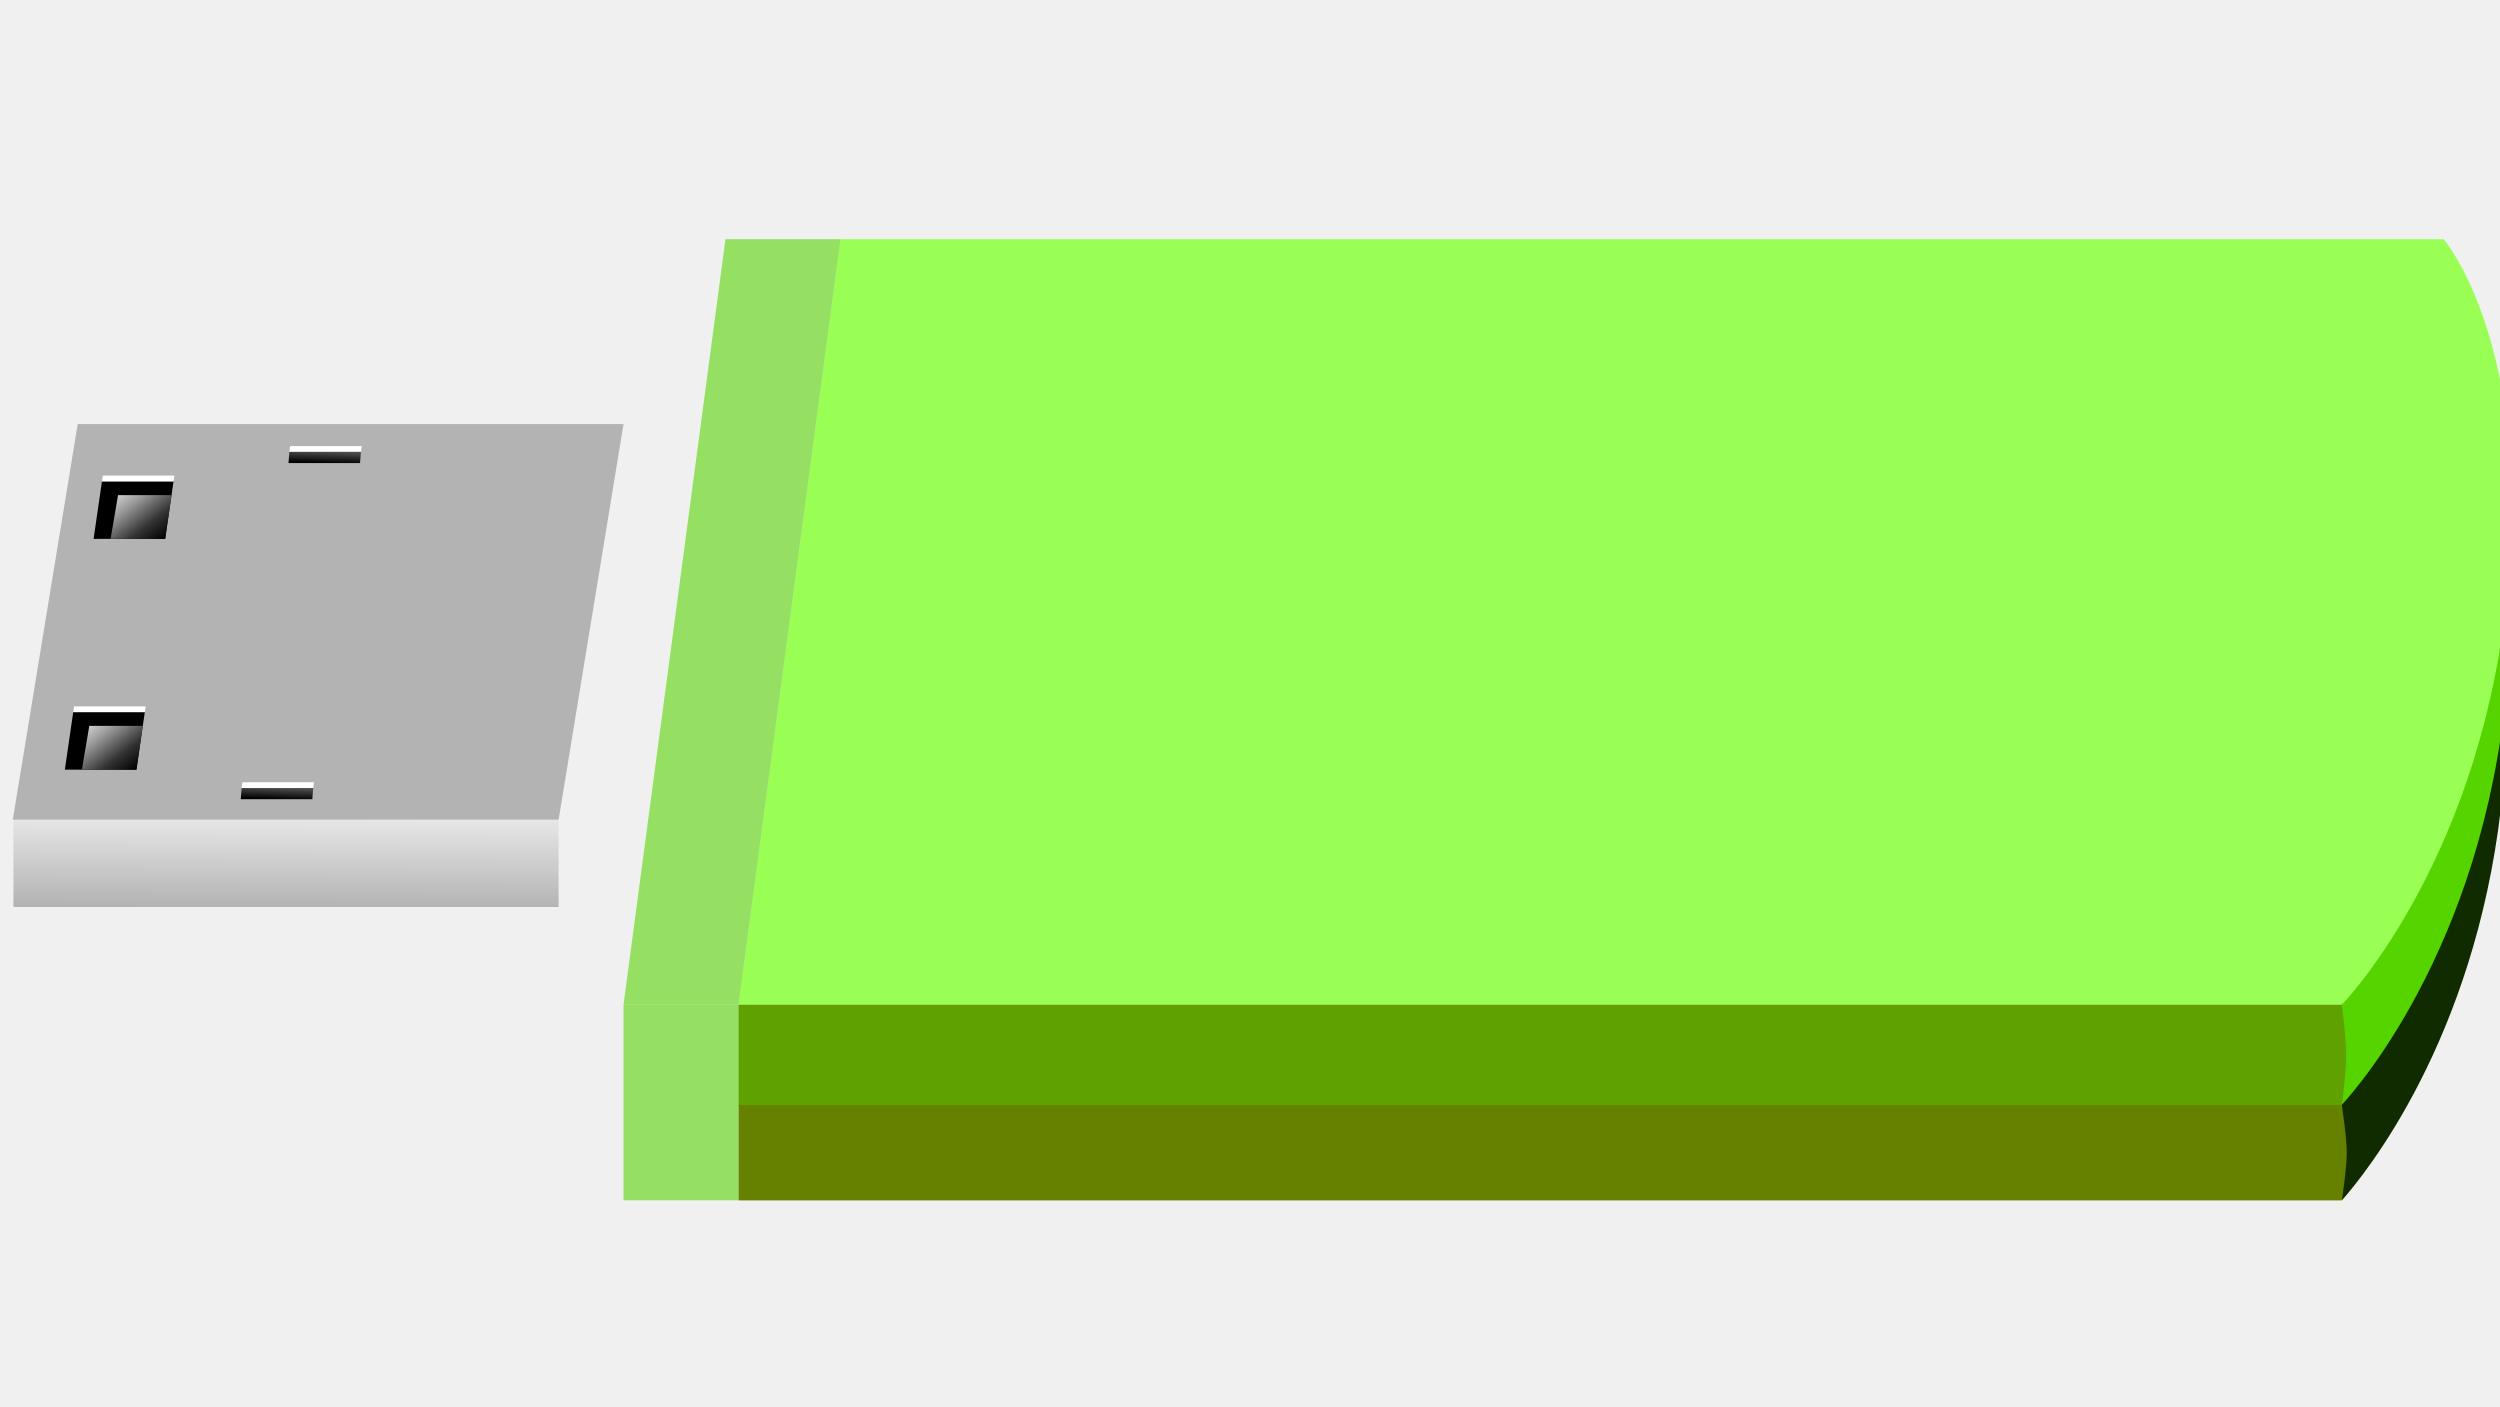
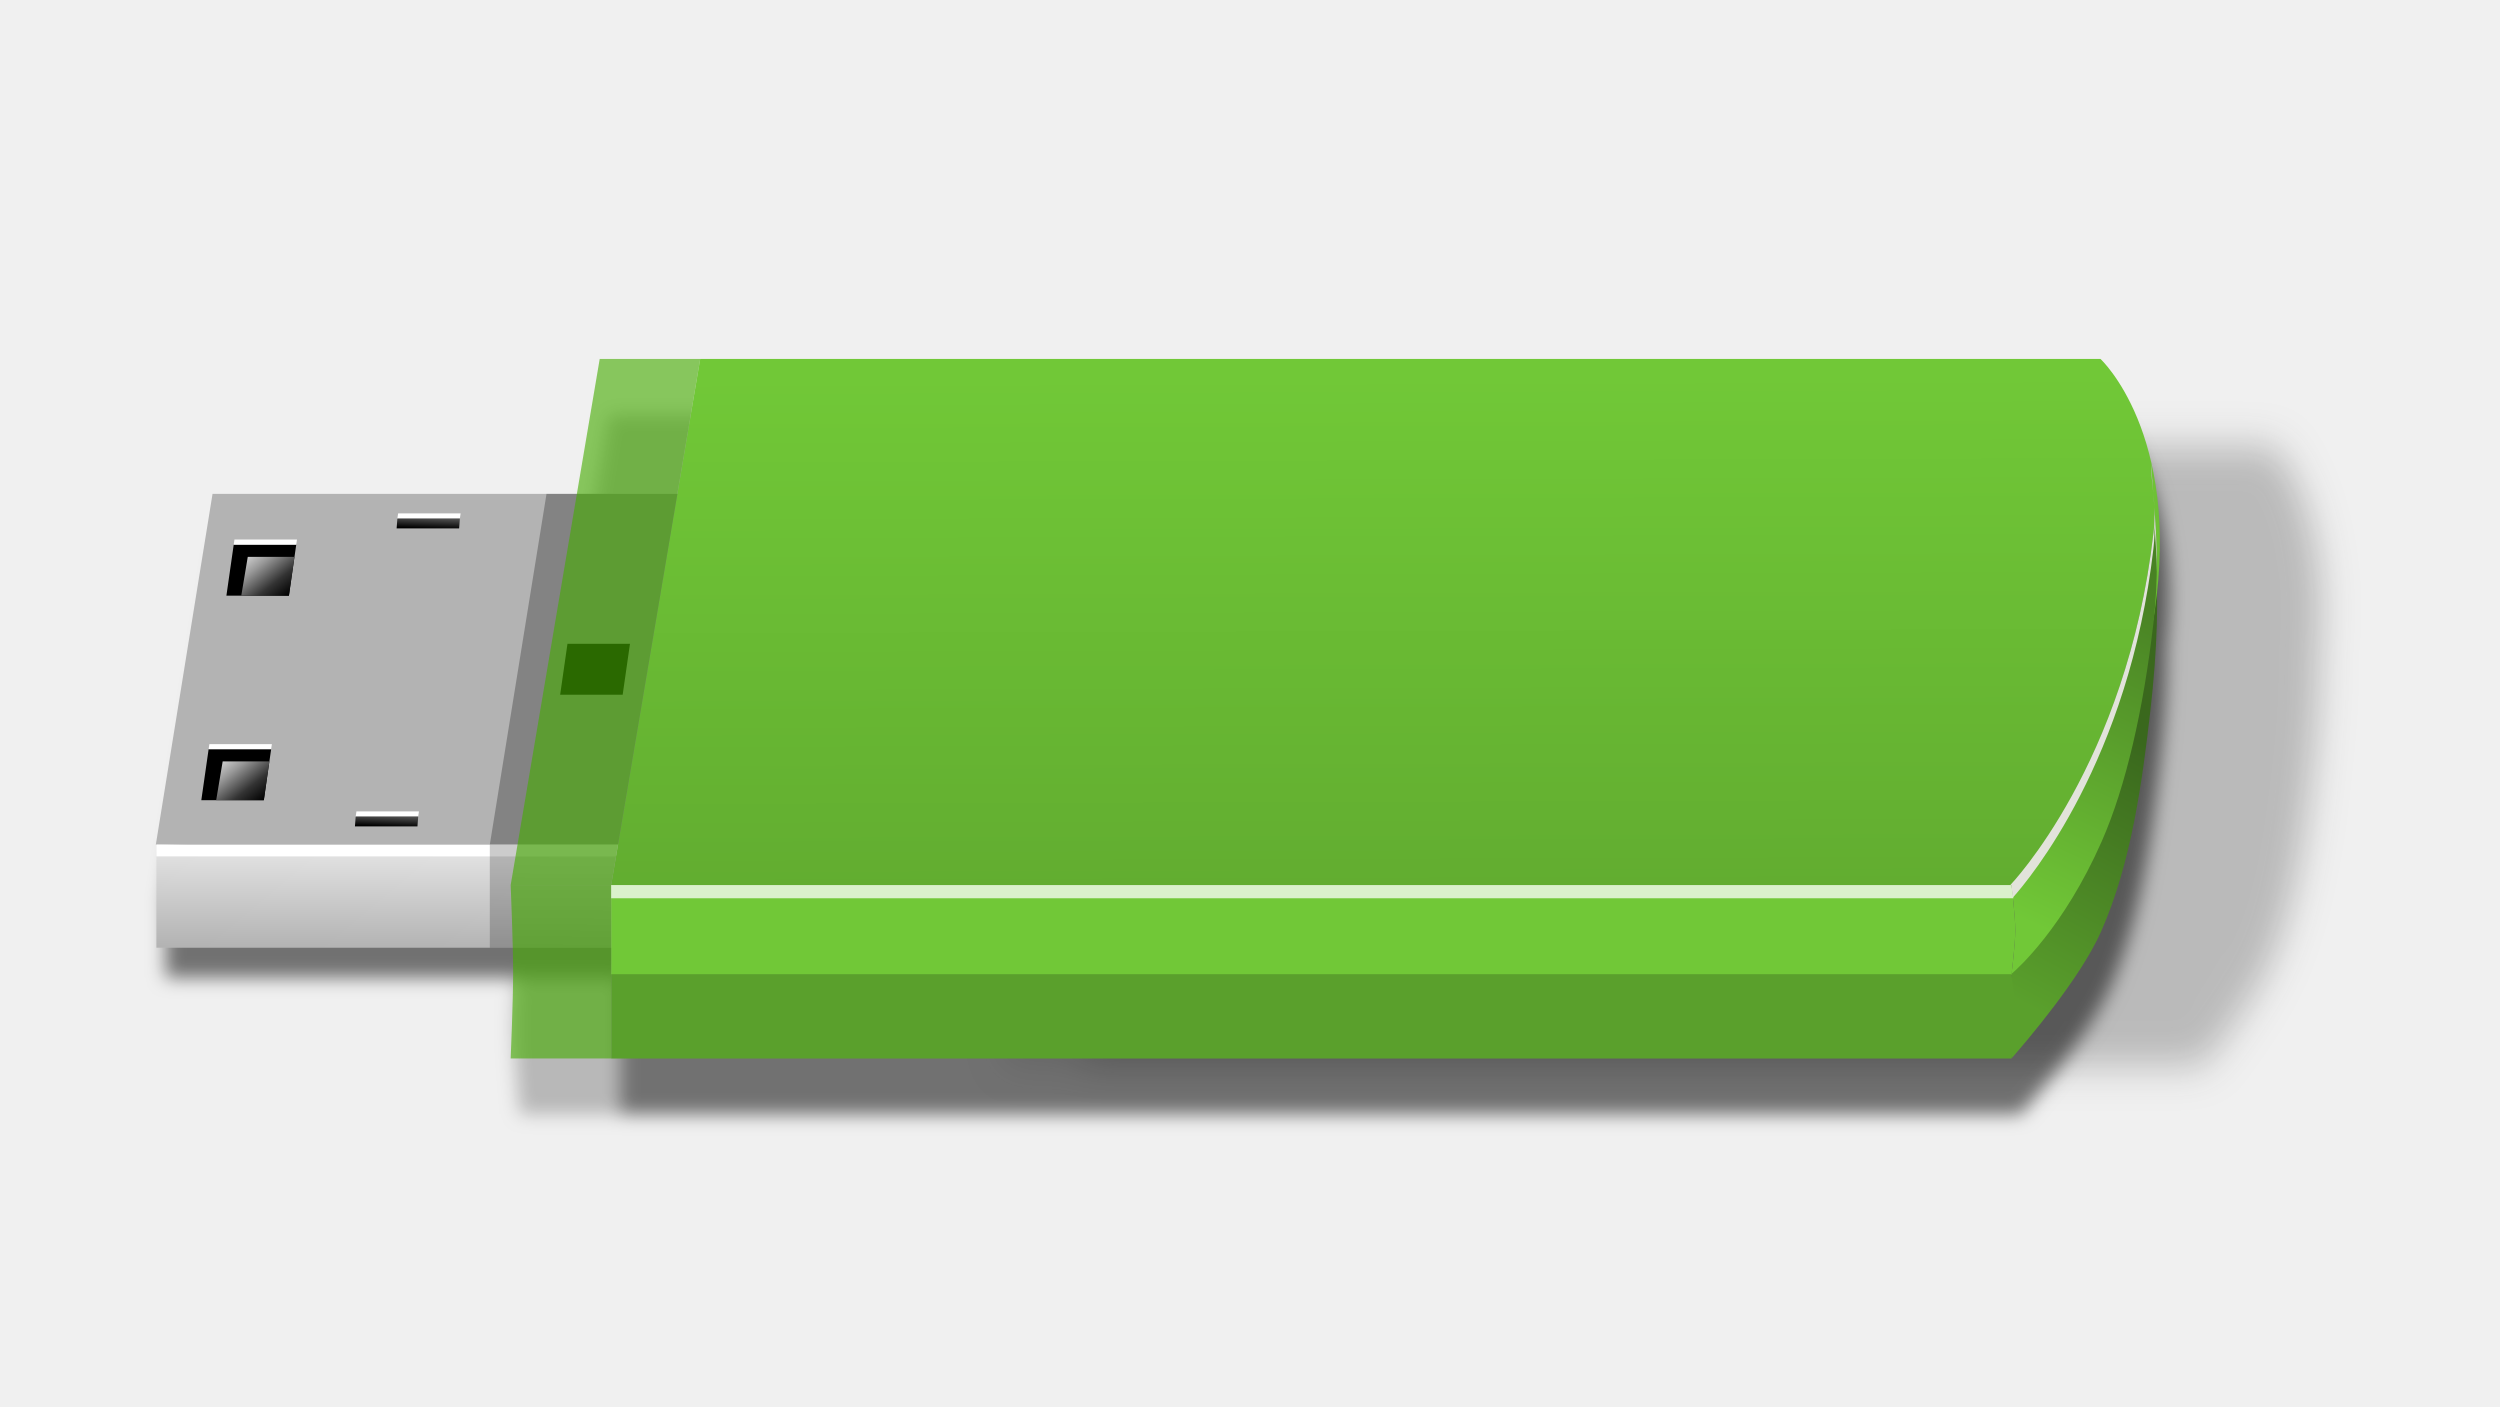
<svg xmlns="http://www.w3.org/2000/svg" xmlns:xlink="http://www.w3.org/1999/xlink" width="1920" height="1080" viewBox="0 0 508 285.75" version="1.1" id="svg8">
  <defs id="defs2">
+     <linearGradient id="linearGradient10489">
+       <stop style="stop-color:#62ad30;stop-opacity:1" offset="0" id="stop10485" />
+       <stop style="stop-color:#71c837;stop-opacity:1" offset="1" id="stop10487" />
+     </linearGradient>
+     <linearGradient id="linearGradient10473">
+       <stop style="stop-color:#5aa02c;stop-opacity:1" offset="0" id="stop10469" />
+       <stop style="stop-color:#3a681d;stop-opacity:1" offset="1" id="stop10471" />
+     </linearGradient>
+     <linearGradient id="linearGradient10453">
+       <stop style="stop-color:#71c837;stop-opacity:1" offset="0" id="stop10449" />
+       <stop style="stop-color:#498224;stop-opacity:1" offset="1" id="stop10451" />
+     </linearGradient>
    <linearGradient id="linearGradient1498">
      <stop style="stop-color:#000000;stop-opacity:1;" offset="0" id="stop1494" />
      <stop style="stop-color:#4d4d4d;stop-opacity:1" offset="1" id="stop1496" />
    </linearGradient>
    <linearGradient id="linearGradient1468">
      <stop style="stop-color:#b3b3b3;stop-opacity:1" offset="0" id="stop1464" />
      <stop style="stop-color:#e6e6e6;stop-opacity:1" offset="1" id="stop1466" />
    </linearGradient>
    <linearGradient id="linearGradient1417">
      <stop style="stop-color:#cccccc;stop-opacity:1" offset="0" id="stop1413" />
      <stop style="stop-color:#999999;stop-opacity:1" offset="0.249" id="stop1429" />
      <stop style="stop-color:#333333;stop-opacity:1" offset="0.662" id="stop1431" />
      <stop style="stop-color:#000000;stop-opacity:1" offset="1" id="stop1415" />
    </linearGradient>
-     <linearGradient xlink:href="#linearGradient1417" id="linearGradient1419" x1="99.626" y1="37.181" x2="110.988" y2="47.889" gradientUnits="userSpaceOnUse" gradientTransform="matrix(1.478422,0,-0.2135261,1.259154,-49.1539,-12.78054)" />
-     <linearGradient xlink:href="#linearGradient1417" id="linearGradient1462" gradientUnits="userSpaceOnUse" gradientTransform="matrix(1.478422,0,-0.2135261,1.259154,-49.1539,-12.78054)" x1="99.626" y1="37.181" x2="110.988" y2="47.889" />
-     <linearGradient xlink:href="#linearGradient1468" id="linearGradient1470" x1="109.737" y1="166.226" x2="109.945" y2="139.386" gradientUnits="userSpaceOnUse" gradientTransform="matrix(0.8054807,0,0,0.6598308,-40.68922,74.61944)" />
-     <linearGradient xlink:href="#linearGradient1498" id="linearGradient1500" x1="156.026" y1="124.12" x2="156.157" y2="120.681" gradientUnits="userSpaceOnUse" gradientTransform="matrix(0.6598308,0,0,0.6598308,-46.66903,80.50207)" />
-     <linearGradient xlink:href="#linearGradient1498" id="linearGradient1514" gradientUnits="userSpaceOnUse" gradientTransform="matrix(0.6598314,0,0,0.6598308,-36.9719,12.18968)" x1="156.026" y1="124.12" x2="156.157" y2="120.681" />
+     <linearGradient xlink:href="#linearGradient1498" id="linearGradient10373" gradientUnits="userSpaceOnUse" gradientTransform="matrix(0.2800092,0,0,0.2800089,174.41,140.9833)" x1="156.026" y1="124.12" x2="156.157" y2="120.681" />
+     <linearGradient xlink:href="#linearGradient1498" id="linearGradient10375" gradientUnits="userSpaceOnUse" gradientTransform="matrix(0.2800089,0,0,0.2800089,170.2948,169.9727)" x1="156.026" y1="124.12" x2="156.157" y2="120.681" />
+     <linearGradient xlink:href="#linearGradient1417" id="linearGradient10377" gradientUnits="userSpaceOnUse" gradientTransform="matrix(1.478422,0,-0.2135261,1.259154,-49.1539,-12.78054)" x1="99.626" y1="37.181" x2="110.988" y2="47.889" />
+     <linearGradient xlink:href="#linearGradient1417" id="linearGradient10379" gradientUnits="userSpaceOnUse" gradientTransform="matrix(1.478422,0,-0.2135261,1.259154,-49.1539,-12.78054)" x1="99.626" y1="37.181" x2="110.988" y2="47.889" />
+     <linearGradient xlink:href="#linearGradient1468" id="linearGradient10381" gradientUnits="userSpaceOnUse" gradientTransform="matrix(0.3418176,0,0,0.3734696,172.8324,154.4492)" x1="109.737" y1="166.226" x2="109.945" y2="139.386" />
+     <linearGradient xlink:href="#linearGradient10453" id="linearGradient10455" x1="1560.053" y1="825.838" x2="1611.317" y2="712.479" gradientUnits="userSpaceOnUse" gradientTransform="matrix(0.2645833,0,0,0.2645833,16.62264,-44.44751)" />
+     <linearGradient xlink:href="#linearGradient10473" id="linearGradient10475" x1="413.719" y1="227.139" x2="426.722" y2="202.386" gradientUnits="userSpaceOnUse" gradientTransform="translate(16.62264,-44.44751)" />
+     <linearGradient xlink:href="#linearGradient10489" id="linearGradient10491" x1="345.011" y1="215.505" x2="344.861" y2="165.678" gradientUnits="userSpaceOnUse" gradientTransform="translate(16.62264,-44.44751)" />
+     <filter style="color-interpolation-filters:sRGB" id="filter10661" x="-0.011" width="1.021" y="-0.027" height="1.054">
+       <feGaussianBlur stdDeviation="0.883" id="feGaussianBlur10663" />
+     </filter>
+     <filter style="color-interpolation-filters:sRGB" id="filter10831" x="-0.027" width="1.054" y="-0.067" height="1.134">
+       <feGaussianBlur stdDeviation="2.213" id="feGaussianBlur10833" />
+     </filter>
  </defs>
  <g id="layer1">
-     <path id="path1531" style="opacity:1;fill:#112b00;fill-opacity:1;stroke-width:1.002" d="M 1921.844 455.783 C 1921.476 459.397 1921.091 463.037 1920.66 466.73 C 1921.09 463.043 1921.479 459.403 1921.846 455.795 C 1921.845 455.791 1921.844 455.787 1921.844 455.783 z M 1925.447 488.443 C 1924.471 506.441 1922.925 525.158 1920.66 544.584 C 1897.344 744.545 1794.807 849.451 1794.807 849.451 L 1798.533 849.451 L 1798.533 921.908 C 1816.805 901.278 1899.937 798.852 1920.66 621.129 C 1927.145 565.515 1927.824 522.142 1925.447 488.443 z " transform="scale(0.2645833)" />
-     <path id="rect1402" style="opacity:1;fill:#b3b3b3;fill-opacity:1;stroke-width:0.265" d="M 126.701,86.169 113.505,166.59 H 2.595 L 15.79,86.169 Z" />
-     <rect style="opacity:1;fill:url(#linearGradient1470);fill-opacity:1;stroke:none;stroke-width:0.265" id="rect1405" width="110.774" height="17.71" x="2.731" y="166.59" />
-     <g id="g1452" transform="matrix(0.6598308,0,0,0.6598308,-35.52833,78.14673)" style="stroke-width:1.516">
-       <path id="rect1407" style="opacity:1;fill:#000000;fill-opacity:1;stroke:none;stroke-width:0.404" transform="matrix(1,0,-0.1440344,0.9895727,0,0)" d="m 89.581,30.126 h 22.043 v 17.893 H 89.581 Z" />
-       <path id="rect1409" style="opacity:1;fill:#ffffff;fill-opacity:1;stroke:none;stroke-width:0.404" transform="matrix(1,0,-0.1463564,0.9892319,0,0)" d="M 89.652,28.339 H 111.695 V 30.137 H 89.652 Z" />
-       <path id="rect1411" style="opacity:1;fill:url(#linearGradient1419);fill-opacity:1;stroke:none;stroke-width:0.402;stroke-opacity:1" d="m 90.197,34.036 h 16.473 l -1.962,13.483 H 87.91 Z" />
+     <g id="g10721" style="opacity:0.255;fill:#1a1a1a;stroke-width:0.573;filter:url(#filter10831)" transform="matrix(1.645204,0,0,1.850128,-257.5706,-130.6963)">
+       <path id="path10665" style="opacity:1;fill:#1a1a1a;fill-opacity:1;stroke-width:0.152" d="m 442.437,135.384 c -0.041,0.406 -0.085,0.814 -0.133,1.229 0.048,-0.414 0.092,-0.823 0.133,-1.228 -7e-5,-4.5e-4 0,-8.9e-4 0,-0.001 z m 0.405,3.667 c -0.11,2.021 -0.283,4.122 -0.537,6.303 -2.618,22.452 -14.131,34.23 -14.131,34.23 h 0.418 v 8.135 c 1.35,-1.524 6.771,-7.724 8.847,-12.34 3.005,-6.681 4.07,-14.609 4.866,-21.431 0.728,-6.244 0.804,-11.114 0.537,-14.898 z" />
+       <g id="g10703" transform="translate(54.18429,-39.5926)" style="fill:#1a1a1a;stroke-width:0.573">
+         <path id="path10667" style="opacity:1;fill:#1a1a1a;fill-opacity:1;stroke-width:0.152" d="m 243.867,172.378 -5.6,34.128 h -47.067 l 5.6,-34.128 z" />
+         <rect style="opacity:1;fill:#1a1a1a;fill-opacity:1;stroke:none;stroke-width:0.152" id="rect10669" width="47.009" height="7.516" x="191.259" y="206.506" />
+         <g id="g10677" transform="matrix(0.2800089,0,0,0.2800089,175.0225,168.9732)" style="fill:#1a1a1a;stroke-width:2.047">
+           <path id="path10671" style="opacity:1;fill:#1a1a1a;fill-opacity:1;stroke:none;stroke-width:0.545" transform="matrix(1,0,-0.1440344,0.9895727,0,0)" d="m 89.581,30.126 h 22.043 v 17.893 H 89.581 Z" />
+           <path id="path10673" style="opacity:1;fill:#1a1a1a;fill-opacity:1;stroke:none;stroke-width:0.545" transform="matrix(1,0,-0.1463564,0.9892319,0,0)" d="M 89.652,28.339 H 111.695 V 30.137 H 89.652 Z" />
+           <path id="path10675" style="opacity:1;fill:#1a1a1a;fill-opacity:1;stroke:none;stroke-width:0.542;stroke-opacity:1" d="m 90.197,34.036 h 16.473 l -1.962,13.483 H 87.91 Z" />
+         </g>
+         <g id="g10685" transform="matrix(0.2800089,0,0,0.2800089,172.5448,188.872)" style="fill:#1a1a1a;stroke-width:2.047">
+           <path id="path10679" style="opacity:1;fill:#1a1a1a;fill-opacity:1;stroke:none;stroke-width:0.545" transform="matrix(1,0,-0.1440344,0.9895727,0,0)" d="m 89.581,30.126 h 22.043 v 17.893 H 89.581 Z" />
+           <path id="path10681" style="opacity:1;fill:#1a1a1a;fill-opacity:1;stroke:none;stroke-width:0.545" transform="matrix(1,0,-0.1463564,0.9892319,0,0)" d="M 89.652,28.339 H 111.695 V 30.137 H 89.652 Z" />
+           <path id="path10683" style="opacity:1;fill:#1a1a1a;fill-opacity:1;stroke:none;stroke-width:0.542;stroke-opacity:1" d="m 90.197,34.036 h 16.473 l -1.962,13.483 H 87.91 Z" />
+         </g>
+         <path id="path10687" style="fill:#1a1a1a;fill-opacity:1;stroke:none;stroke-width:0.152" d="m 211.008,203.266 h 6.172 l -0.074,0.498 h -6.172 z" />
+         <path id="path10689" style="fill:#1a1a1a;fill-opacity:1;stroke:none;stroke-width:0.152" d="m 210.934,203.764 h 6.172 l -0.074,0.963 h -6.172 z" />
+         <path id="path10691" style="fill:#1a1a1a;fill-opacity:1;stroke:none;stroke-width:0.152" d="m 215.123,174.277 h 6.172 l -0.074,0.498 h -6.172 z" />
+         <path id="path10693" style="fill:#1a1a1a;fill-opacity:1;stroke:none;stroke-width:0.152" d="m 215.049,174.775 h 6.172 l -0.074,0.963 h -6.172 z" />
+         <path id="path10695" style="fill:#1a1a1a;fill-opacity:1;stroke:none;stroke-width:0.152" d="m 231.843,186.963 h 6.172 l -0.722,4.958 h -6.172 z" />
+         <path id="path10697" style="opacity:0.268;fill:#1a1a1a;fill-opacity:1;stroke-width:0.152" d="m 229.774,172.378 -5.6,34.128 H 238.267 l 5.6,-34.128 z" />
+         <rect style="opacity:1;fill:#1a1a1a;fill-opacity:1;stroke:none;stroke-width:0.152" id="rect10699" width="47.009" height="1.138" x="191.259" y="206.506" />
+         <path id="path10701" style="opacity:0.2;fill:#1a1a1a;fill-opacity:1;stroke:none;stroke-width:0.152" d="m 224.175,206.506 v 7.515 H 238.267 v -7.515 z" />
+       </g>
+       <path id="path10705" style="opacity:1;fill:#1a1a1a;fill-opacity:1;stroke-width:0.152" d="m 299.134,119.656 -8.79,51.187 h 138.249 c 0,0 11.513,-9.134 14.131,-26.545 2.618,-17.411 -5.34,-24.642 -5.34,-24.642 z" />
+       <path id="path10707" style="opacity:1;fill:#1a1a1a;fill-opacity:1;stroke-width:0.152" d="m 439.505,108.643 -0.003,5.2e-4 c 0.005,0.011 0.01,0.022 0.015,0.033 -0.002,-0.004 -0.013,-0.033 -0.013,-0.033 z m 2.878,21.004 c -0.006,1.194 0.12,2.129 0.221,3.094 -0.08,-1.022 -0.16,-2.044 -0.221,-3.094 z m 0.221,3.094 c 0.035,0.448 0.068,0.9 0.102,1.349 -0.021,-0.47 -0.057,-0.917 -0.102,-1.349 z m 0.102,1.349 c 0.033,0.733 0.024,1.536 -0.091,2.522 -2.618,22.452 -14.131,34.23 -14.131,34.23 h 0.108 c 0,0 0.383,2.908 0.383,4.371 0,1.383 -0.333,3.982 -0.37,4.267 0.609,-0.512 5.158,-4.509 8.907,-12.895 2.39,-5.345 4.126,-12.865 5.102,-21.232 0.52,-4.462 0.343,-7.914 0.091,-11.263 z" />
+       <path id="path10709" style="opacity:0.445;fill:#1a1a1a;fill-opacity:1;stroke-width:0.152" d="m 289.211,119.656 -8.791,51.187 h 9.923 l 8.791,-51.187 z" />
+       <path id="path10711" style="opacity:0.445;fill:#1a1a1a;fill-opacity:1;stroke:none;stroke-width:0.152" d="m 280.42,170.843 h 9.923 v 16.867 h -9.923 c 0,0 -0.575,-5.616 -0.575,-8.434 0,-2.818 0.575,-8.434 0.575,-8.434 z" />
+       <path id="path10713" style="opacity:1;fill:#1a1a1a;fill-opacity:1;stroke:none;stroke-width:0.152" d="m 290.343,170.843 h 138.249 c 0,0 0.383,2.908 0.383,4.371 0,1.462 -0.383,4.371 -0.383,4.371 H 290.343 Z" />
+       <path id="path10715" style="opacity:1;fill:#1a1a1a;fill-opacity:1;stroke:none;stroke-width:0.152" d="m 290.343,179.511 h 138.249 c 0,0 0.422,2.729 0.422,4.104 0,1.375 -0.422,4.104 -0.422,4.104 h -138.249 z" />
+       <path id="path10717" style="opacity:0.742;fill:#1a1a1a;stroke-width:0.152" d="m 290.343,170.843 v 1.286 h 138.442 c -0.096,-0.714 -0.193,-1.286 -0.193,-1.286 z" />
+       <path id="path10719" style="opacity:1;fill:#1a1a1a;fill-opacity:1;stroke-width:0.152" d="m 439.505,108.643 -0.003,5.2e-4 c 0.005,0.011 0.01,0.022 0.015,0.033 -0.002,-0.004 -0.013,-0.033 -0.013,-0.033 z m 2.878,21.004 c -0.006,1.194 0.12,2.129 0.221,3.094 -0.08,-1.022 -0.16,-2.044 -0.221,-3.094 z m 0.221,3.094 c 0.035,0.448 0.068,0.9 0.102,1.349 -0.021,-0.47 -0.057,-0.917 -0.102,-1.349 z m 0.102,1.349 c 0.02,0.44 0.02,0.912 -0.004,1.427 10e-4,0.022 0.003,0.042 0.004,0.064 0.115,1.534 0.211,3.094 0.236,4.758 0.032,-2.242 -0.087,-4.266 -0.236,-6.249 z m 0,1.491 c -10e-4,-0.019 -0.003,-0.038 -0.004,-0.057 -0.016,0.341 -0.042,0.697 -0.087,1.088 -2.618,22.452 -14.131,34.23 -14.131,34.23 h 0.108 c 0,0 0.068,0.54 0.144,1.216 1.627,-1.79 11.479,-13.372 13.879,-33.956 0.115,-0.986 0.124,-1.789 0.091,-2.522 z" />
    </g>
-     <g id="g1460" transform="matrix(0.6598308,0,0,0.6598308,-41.36695,125.0376)" style="stroke-width:1.516">
-       <path id="path1454" style="opacity:1;fill:#000000;fill-opacity:1;stroke:none;stroke-width:0.404" transform="matrix(1,0,-0.1440344,0.9895727,0,0)" d="m 89.581,30.126 h 22.043 v 17.893 H 89.581 Z" />
-       <path id="path1456" style="opacity:1;fill:#ffffff;fill-opacity:1;stroke:none;stroke-width:0.404" transform="matrix(1,0,-0.1463564,0.9892319,0,0)" d="M 89.652,28.339 H 111.695 V 30.137 H 89.652 Z" />
-       <path id="path1458" style="opacity:1;fill:url(#linearGradient1462);fill-opacity:1;stroke:none;stroke-width:0.402;stroke-opacity:1" d="m 90.197,34.036 h 16.473 l -1.962,13.483 H 87.91 Z" />
+     <g id="g10579" transform="matrix(2.058074,0,0,2.088756,-471.4972,-165.6792)" style="opacity:0.529;fill:#000000;stroke-width:0.482;filter:url(#filter10661)">
+       <path id="path10523" style="opacity:1;fill:#000000;fill-opacity:1;stroke-width:0.128" d="m 442.437,135.384 c -0.041,0.406 -0.085,0.814 -0.133,1.229 0.048,-0.414 0.092,-0.823 0.133,-1.228 -7e-5,-4.5e-4 0,-8.9e-4 0,-0.001 z m 0.405,3.667 c -0.11,2.021 -0.283,4.122 -0.537,6.303 -2.618,22.452 -14.131,34.23 -14.131,34.23 h 0.418 v 8.135 c 1.35,-1.524 6.771,-7.724 8.847,-12.34 3.005,-6.681 4.07,-14.609 4.866,-21.431 0.728,-6.244 0.804,-11.114 0.537,-14.898 z" />
+       <g id="g10561" transform="translate(54.18429,-39.5926)" style="fill:#000000;stroke-width:0.482">
+         <path id="path10525" style="opacity:1;fill:#000000;fill-opacity:1;stroke-width:0.128" d="m 243.867,172.378 -5.6,34.128 h -47.067 l 5.6,-34.128 z" />
+         <rect style="opacity:1;fill:#000000;fill-opacity:1;stroke:none;stroke-width:0.128" id="rect10527" width="47.009" height="7.516" x="191.259" y="206.506" />
+         <g id="g10535" transform="matrix(0.2800089,0,0,0.2800089,175.0225,168.9732)" style="fill:#000000;stroke-width:1.722">
+           <path id="path10529" style="opacity:1;fill:#000000;fill-opacity:1;stroke:none;stroke-width:0.459" transform="matrix(1,0,-0.1440344,0.9895727,0,0)" d="m 89.581,30.126 h 22.043 v 17.893 H 89.581 Z" />
+           <path id="path10531" style="opacity:1;fill:#000000;fill-opacity:1;stroke:none;stroke-width:0.459" transform="matrix(1,0,-0.1463564,0.9892319,0,0)" d="M 89.652,28.339 H 111.695 V 30.137 H 89.652 Z" />
+           <path id="path10533" style="opacity:1;fill:#000000;fill-opacity:1;stroke:none;stroke-width:0.456;stroke-opacity:1" d="m 90.197,34.036 h 16.473 l -1.962,13.483 H 87.91 Z" />
+         </g>
+         <g id="g10543" transform="matrix(0.2800089,0,0,0.2800089,172.5448,188.872)" style="fill:#000000;stroke-width:1.722">
+           <path id="path10537" style="opacity:1;fill:#000000;fill-opacity:1;stroke:none;stroke-width:0.459" transform="matrix(1,0,-0.1440344,0.9895727,0,0)" d="m 89.581,30.126 h 22.043 v 17.893 H 89.581 Z" />
+           <path id="path10539" style="opacity:1;fill:#000000;fill-opacity:1;stroke:none;stroke-width:0.459" transform="matrix(1,0,-0.1463564,0.9892319,0,0)" d="M 89.652,28.339 H 111.695 V 30.137 H 89.652 Z" />
+           <path id="path10541" style="opacity:1;fill:#000000;fill-opacity:1;stroke:none;stroke-width:0.456;stroke-opacity:1" d="m 90.197,34.036 h 16.473 l -1.962,13.483 H 87.91 Z" />
+         </g>
+         <path id="path10545" style="fill:#000000;fill-opacity:1;stroke:none;stroke-width:0.128" d="m 211.008,203.266 h 6.172 l -0.074,0.498 h -6.172 z" />
+         <path id="path10547" style="fill:#000000;fill-opacity:1;stroke:none;stroke-width:0.128" d="m 210.934,203.764 h 6.172 l -0.074,0.963 h -6.172 z" />
+         <path id="path10549" style="fill:#000000;fill-opacity:1;stroke:none;stroke-width:0.128" d="m 215.123,174.277 h 6.172 l -0.074,0.498 h -6.172 z" />
+         <path id="path10551" style="fill:#000000;fill-opacity:1;stroke:none;stroke-width:0.128" d="m 215.049,174.775 h 6.172 l -0.074,0.963 h -6.172 z" />
+         <path id="path10553" style="fill:#000000;fill-opacity:1;stroke:none;stroke-width:0.128" d="m 231.843,186.963 h 6.172 l -0.722,4.958 h -6.172 z" />
+         <path id="path10555" style="opacity:0.268;fill:#000000;fill-opacity:1;stroke-width:0.128" d="m 229.774,172.378 -5.6,34.128 H 238.267 l 5.6,-34.128 z" />
+         <rect style="opacity:1;fill:#000000;fill-opacity:1;stroke:none;stroke-width:0.128" id="rect10557" width="47.009" height="1.138" x="191.259" y="206.506" />
+         <path id="path10559" style="opacity:0.2;fill:#000000;fill-opacity:1;stroke:none;stroke-width:0.128" d="m 224.175,206.506 v 7.515 H 238.267 v -7.515 z" />
+       </g>
+       <path id="path10563" style="opacity:1;fill:#000000;fill-opacity:1;stroke-width:0.128" d="m 299.134,119.656 -8.79,51.187 h 138.249 c 0,0 11.513,-9.134 14.131,-26.545 2.618,-17.411 -5.34,-24.642 -5.34,-24.642 z" />
+       <path id="path10565" style="opacity:1;fill:#000000;fill-opacity:1;stroke-width:0.128" d="m 439.505,108.643 -0.003,5.2e-4 c 0.005,0.011 0.01,0.022 0.015,0.033 -0.002,-0.004 -0.013,-0.033 -0.013,-0.033 z m 2.878,21.004 c -0.006,1.194 0.12,2.129 0.221,3.094 -0.08,-1.022 -0.16,-2.044 -0.221,-3.094 z m 0.221,3.094 c 0.035,0.448 0.068,0.9 0.102,1.349 -0.021,-0.47 -0.057,-0.917 -0.102,-1.349 z m 0.102,1.349 c 0.033,0.733 0.024,1.536 -0.091,2.522 -2.618,22.452 -14.131,34.23 -14.131,34.23 h 0.108 c 0,0 0.383,2.908 0.383,4.371 0,1.383 -0.333,3.982 -0.37,4.267 0.609,-0.512 5.158,-4.509 8.907,-12.895 2.39,-5.345 4.126,-12.865 5.102,-21.232 0.52,-4.462 0.343,-7.914 0.091,-11.263 z" />
+       <path id="path10567" style="opacity:0.445;fill:#000000;fill-opacity:1;stroke-width:0.128" d="m 289.211,119.656 -8.791,51.187 h 9.923 l 8.791,-51.187 z" />
+       <path id="path10569" style="opacity:0.445;fill:#000000;fill-opacity:1;stroke:none;stroke-width:0.128" d="m 280.42,170.843 h 9.923 v 16.867 h -9.923 c 0,0 -0.575,-5.616 -0.575,-8.434 0,-2.818 0.575,-8.434 0.575,-8.434 z" />
+       <path id="path10571" style="opacity:1;fill:#000000;fill-opacity:1;stroke:none;stroke-width:0.128" d="m 290.343,170.843 h 138.249 c 0,0 0.383,2.908 0.383,4.371 0,1.462 -0.383,4.371 -0.383,4.371 H 290.343 Z" />
+       <path id="path10573" style="opacity:1;fill:#000000;fill-opacity:1;stroke:none;stroke-width:0.128" d="m 290.343,179.511 h 138.249 c 0,0 0.422,2.729 0.422,4.104 0,1.375 -0.422,4.104 -0.422,4.104 h -138.249 z" />
+       <path id="path10575" style="opacity:0.742;fill:#000000;stroke-width:0.128" d="m 290.343,170.843 v 1.286 h 138.442 c -0.096,-0.714 -0.193,-1.286 -0.193,-1.286 z" />
+       <path id="path10577" style="opacity:1;fill:#000000;fill-opacity:1;stroke-width:0.128" d="m 439.505,108.643 -0.003,5.2e-4 c 0.005,0.011 0.01,0.022 0.015,0.033 -0.002,-0.004 -0.013,-0.033 -0.013,-0.033 z m 2.878,21.004 c -0.006,1.194 0.12,2.129 0.221,3.094 -0.08,-1.022 -0.16,-2.044 -0.221,-3.094 z m 0.221,3.094 c 0.035,0.448 0.068,0.9 0.102,1.349 -0.021,-0.47 -0.057,-0.917 -0.102,-1.349 z m 0.102,1.349 c 0.02,0.44 0.02,0.912 -0.004,1.427 10e-4,0.022 0.003,0.042 0.004,0.064 0.115,1.534 0.211,3.094 0.236,4.758 0.032,-2.242 -0.087,-4.266 -0.236,-6.249 z m 0,1.491 c -10e-4,-0.019 -0.003,-0.038 -0.004,-0.057 -0.016,0.341 -0.042,0.697 -0.087,1.088 -2.618,22.452 -14.131,34.23 -14.131,34.23 h 0.108 c 0,0 0.068,0.54 0.144,1.216 1.627,-1.79 11.479,-13.372 13.879,-33.956 0.115,-0.986 0.124,-1.789 0.091,-2.522 z" />
    </g>
-     <path id="path1456-4" style="fill:#ffffff;fill-opacity:1;stroke:none;stroke-width:0.265" d="M 49.27,158.957 H 63.814 l -0.174,1.174 H 49.096 Z" />
-     <path id="path1492" style="fill:url(#linearGradient1500);fill-opacity:1;stroke:none;stroke-width:0.265" d="M 49.096,160.131 H 63.641 l -0.174,2.27 H 48.922 Z" />
-     <path id="path1510" style="fill:#ffffff;fill-opacity:1;stroke:none;stroke-width:0.265" d="M 58.967,90.645 H 73.512 l -0.174,1.174 H 58.793 Z" />
-     <path id="path1512" style="fill:url(#linearGradient1514);fill-opacity:1;stroke:none;stroke-width:0.265" d="M 58.793,91.819 H 73.338 l -0.174,2.27 H 58.62 Z" />
-     <path id="path1533" style="opacity:1;fill:#55d400;fill-opacity:1;stroke-width:0.265" d="m 501.579,57.58 -0.006,5.19e-4 c 0.012,0.026 0.024,0.051 0.036,0.078 -0.004,-0.01 -0.03,-0.078 -0.03,-0.078 z m 8.566,46.158 c -0.032,6.036 -0.408,12.609 -1.24,19.751 -6.169,52.906 -33.298,80.663 -33.298,80.663 H 150.084 v 20.599 H 475.606 c 0,0 27.129,-27.756 33.298,-80.663 1.766,-15.145 1.919,-28.704 1.24,-40.349 z" />
-     <path id="path1518" style="opacity:1;fill:#99ff55;fill-opacity:1;stroke-width:1.002" d="m 645.537,183.715 -78.291,587.883 1231.286,0 c 0,0 102.535,-104.906 125.852,-304.867 23.316,-199.961 -47.561,-283.016 -47.561,-283.016 z" transform="scale(0.2645833)" />
-     <path id="path1524" style="opacity:0.587;fill:#55d400;fill-opacity:1;stroke-width:0.265" d="M 147.415,48.608 126.701,204.152 h 23.383 L 170.798,48.608 Z" />
-     <rect style="opacity:0.587;fill:#55d400;fill-opacity:1;stroke:none;stroke-width:0.265" id="rect1535" width="23.383" height="39.747" x="126.701" y="204.152" />
-     <path id="rect1563" style="opacity:0.587;fill:#668000;fill-opacity:1;stroke:none;stroke-width:0.265" d="m 150.084,204.152 h 325.778 c 0,0 0.903,6.853 0.903,10.299 0,3.446 -0.903,10.299 -0.903,10.299 H 150.084 Z" />
-     <path id="rect1565" style="opacity:1;fill:#668000;fill-opacity:1;stroke:none;stroke-width:0.265" d="m 150.084,224.578 325.778,0 c 0,0 0.994,6.431 0.994,9.672 0,3.241 -0.994,9.672 -0.994,9.672 l -325.778,0 z" />
+     <g id="g10521" transform="matrix(2.058074,0,0,2.088756,-473.3564,-177.0012)" style="stroke-width:0.482">
+       <path id="path10331" style="opacity:1;fill:url(#linearGradient10475);fill-opacity:1;stroke-width:0.128" d="m 442.437,135.384 c -0.041,0.406 -0.085,0.814 -0.133,1.229 0.048,-0.414 0.092,-0.823 0.133,-1.228 -7e-5,-4.5e-4 0,-8.9e-4 0,-0.001 z m 0.405,3.667 c -0.11,2.021 -0.283,4.122 -0.537,6.303 -2.618,22.452 -14.131,34.23 -14.131,34.23 h 0.418 v 8.135 c 1.35,-1.524 6.771,-7.724 8.847,-12.34 3.005,-6.681 4.07,-14.609 4.866,-21.431 0.728,-6.244 0.804,-11.114 0.537,-14.898 z" />
+       <g id="g10444" transform="translate(54.18429,-39.5926)" style="stroke-width:0.482">
+         <path id="path10333" style="opacity:1;fill:#b3b3b3;fill-opacity:1;stroke-width:0.128" d="m 243.867,172.378 -5.6,34.128 h -47.067 l 5.6,-34.128 z" />
+         <rect style="opacity:1;fill:url(#linearGradient10381);fill-opacity:1;stroke:none;stroke-width:0.128" id="rect10335" width="47.009" height="10.024" x="191.259" y="206.506" />
+         <g id="g10343" transform="matrix(0.2800089,0,0,0.2800089,175.0225,168.9732)" style="stroke-width:1.722">
+           <path id="path10337" style="opacity:1;fill:#000000;fill-opacity:1;stroke:none;stroke-width:0.459" transform="matrix(1,0,-0.1440344,0.9895727,0,0)" d="m 89.581,30.126 h 22.043 v 17.893 H 89.581 Z" />
+           <path id="path10339" style="opacity:1;fill:#ffffff;fill-opacity:1;stroke:none;stroke-width:0.459" transform="matrix(1,0,-0.1463564,0.9892319,0,0)" d="M 89.652,28.339 H 111.695 V 30.137 H 89.652 Z" />
+           <path id="path10341" style="opacity:1;fill:url(#linearGradient10379);fill-opacity:1;stroke:none;stroke-width:0.456;stroke-opacity:1" d="m 90.197,34.036 h 16.473 l -1.962,13.483 H 87.91 Z" />
+         </g>
+         <g id="g10351" transform="matrix(0.2800089,0,0,0.2800089,172.5448,188.872)" style="stroke-width:1.722">
+           <path id="path10345" style="opacity:1;fill:#000000;fill-opacity:1;stroke:none;stroke-width:0.459" transform="matrix(1,0,-0.1440344,0.9895727,0,0)" d="m 89.581,30.126 h 22.043 v 17.893 H 89.581 Z" />
+           <path id="path10347" style="opacity:1;fill:#ffffff;fill-opacity:1;stroke:none;stroke-width:0.459" transform="matrix(1,0,-0.1463564,0.9892319,0,0)" d="M 89.652,28.339 H 111.695 V 30.137 H 89.652 Z" />
+           <path id="path10349" style="opacity:1;fill:url(#linearGradient10377);fill-opacity:1;stroke:none;stroke-width:0.456;stroke-opacity:1" d="m 90.197,34.036 h 16.473 l -1.962,13.483 H 87.91 Z" />
+         </g>
+         <path id="path10353" style="fill:#ffffff;fill-opacity:1;stroke:none;stroke-width:0.128" d="m 211.008,203.266 h 6.172 l -0.074,0.498 h -6.172 z" />
+         <path id="path10355" style="fill:url(#linearGradient10375);fill-opacity:1;stroke:none;stroke-width:0.128" d="m 210.934,203.764 h 6.172 l -0.074,0.963 h -6.172 z" />
+         <path id="path10357" style="fill:#ffffff;fill-opacity:1;stroke:none;stroke-width:0.128" d="m 215.123,174.277 h 6.172 l -0.074,0.498 h -6.172 z" />
+         <path id="path10359" style="fill:url(#linearGradient10373);fill-opacity:1;stroke:none;stroke-width:0.128" d="m 215.049,174.775 h 6.172 l -0.074,0.963 h -6.172 z" />
+         <path id="path10337-3" style="fill:#000000;fill-opacity:1;stroke:none;stroke-width:0.128" d="m 231.843,186.963 h 6.172 l -0.722,4.958 h -6.172 z" />
+         <path id="path10411" style="opacity:0.268;fill:#000000;fill-opacity:1;stroke-width:0.128" d="m 229.774,172.378 -5.6,34.128 H 238.267 l 5.6,-34.128 z" />
+         <rect style="opacity:1;fill:#ffffff;fill-opacity:1;stroke:none;stroke-width:0.128" id="rect10424" width="47.009" height="1.138" x="191.259" y="206.506" />
+         <path id="rect10417" style="opacity:0.2;fill:#000000;fill-opacity:1;stroke:none;stroke-width:0.128" d="m 224.175,206.506 v 10.024 H 238.267 V 206.506 Z" />
+       </g>
+       <path id="path10363" style="opacity:1;fill:url(#linearGradient10491);fill-opacity:1;stroke-width:0.128" d="m 299.134,119.656 -8.79,51.187 h 138.249 c 0,0 11.513,-9.134 14.131,-26.545 2.618,-17.411 -5.34,-24.642 -5.34,-24.642 z" />
+       <path id="path10361" style="opacity:1;fill:url(#linearGradient10455);fill-opacity:1;stroke-width:0.128" d="m 439.505,108.643 -0.003,5.2e-4 c 0.005,0.011 0.01,0.022 0.015,0.033 -0.002,-0.004 -0.013,-0.033 -0.013,-0.033 z m 2.878,21.004 c -0.006,1.194 0.12,2.129 0.221,3.094 -0.08,-1.022 -0.16,-2.044 -0.221,-3.094 z m 0.221,3.094 c 0.035,0.448 0.068,0.9 0.102,1.349 -0.021,-0.47 -0.057,-0.917 -0.102,-1.349 z m 0.102,1.349 c 0.033,0.733 0.024,1.536 -0.091,2.522 -2.618,22.452 -14.131,34.23 -14.131,34.23 h 0.108 c 0,0 0.383,2.908 0.383,4.371 0,1.383 -0.333,3.982 -0.37,4.267 0.609,-0.512 5.158,-4.509 8.907,-12.895 2.39,-5.345 4.126,-12.865 5.102,-21.232 0.52,-4.462 0.343,-7.914 0.091,-11.263 z" />
+       <path id="path10365" style="opacity:0.613;fill:#44ac00;fill-opacity:1;stroke-width:0.128" d="m 289.211,119.656 -8.791,51.187 h 9.923 l 8.791,-51.187 z" />
+       <path id="rect10367" style="opacity:0.613;fill:#44ac00;fill-opacity:1;stroke:none;stroke-width:0.128" d="m 280.42,170.843 h 9.923 v 16.867 h -9.923 c 0,0 0.243,-5.529 0.243,-8.347 0,-2.818 -0.243,-8.52 -0.243,-8.52 z" />
+       <path id="path10369" style="opacity:1;fill:#71c837;fill-opacity:1;stroke:none;stroke-width:0.128" d="m 290.343,170.843 h 138.249 c 0,0 0.383,2.908 0.383,4.371 0,1.462 -0.383,4.371 -0.383,4.371 H 290.343 Z" />
+       <path id="path10371" style="opacity:1;fill:#5aa02c;fill-opacity:1;stroke:none;stroke-width:0.128" d="m 290.343,179.511 h 138.249 c 0,0 0.422,2.729 0.422,4.104 0,1.375 -0.422,4.104 -0.422,4.104 h -138.249 z" />
+       <path id="rect10385" style="opacity:0.742;fill:#ffffff;stroke-width:0.128" d="m 290.343,170.843 v 1.286 h 138.442 c -0.096,-0.714 -0.193,-1.286 -0.193,-1.286 z" />
+       <path id="path10457" style="opacity:1;fill:#e2e3db;fill-opacity:1;stroke-width:0.128" d="m 439.505,108.643 -0.003,5.2e-4 c 0.005,0.011 0.01,0.022 0.015,0.033 -0.002,-0.004 -0.013,-0.033 -0.013,-0.033 z m 2.878,21.004 c -0.006,1.194 0.12,2.129 0.221,3.094 -0.08,-1.022 -0.16,-2.044 -0.221,-3.094 z m 0.221,3.094 c 0.035,0.448 0.068,0.9 0.102,1.349 -0.021,-0.47 -0.057,-0.917 -0.102,-1.349 z m 0.102,1.349 c 0.02,0.44 0.02,0.912 -0.004,1.427 10e-4,0.022 0.003,0.042 0.004,0.064 0.115,1.534 0.211,3.094 0.236,4.758 0.032,-2.242 -0.087,-4.266 -0.236,-6.249 z m 0,1.491 c -10e-4,-0.019 -0.003,-0.038 -0.004,-0.057 -0.016,0.341 -0.042,0.697 -0.087,1.088 -2.618,22.452 -14.131,34.23 -14.131,34.23 h 0.108 c 0,0 0.068,0.54 0.144,1.216 1.627,-1.79 11.479,-13.372 13.879,-33.956 0.115,-0.986 0.124,-1.789 0.091,-2.522 z" />
+     </g>
  </g>
</svg>
